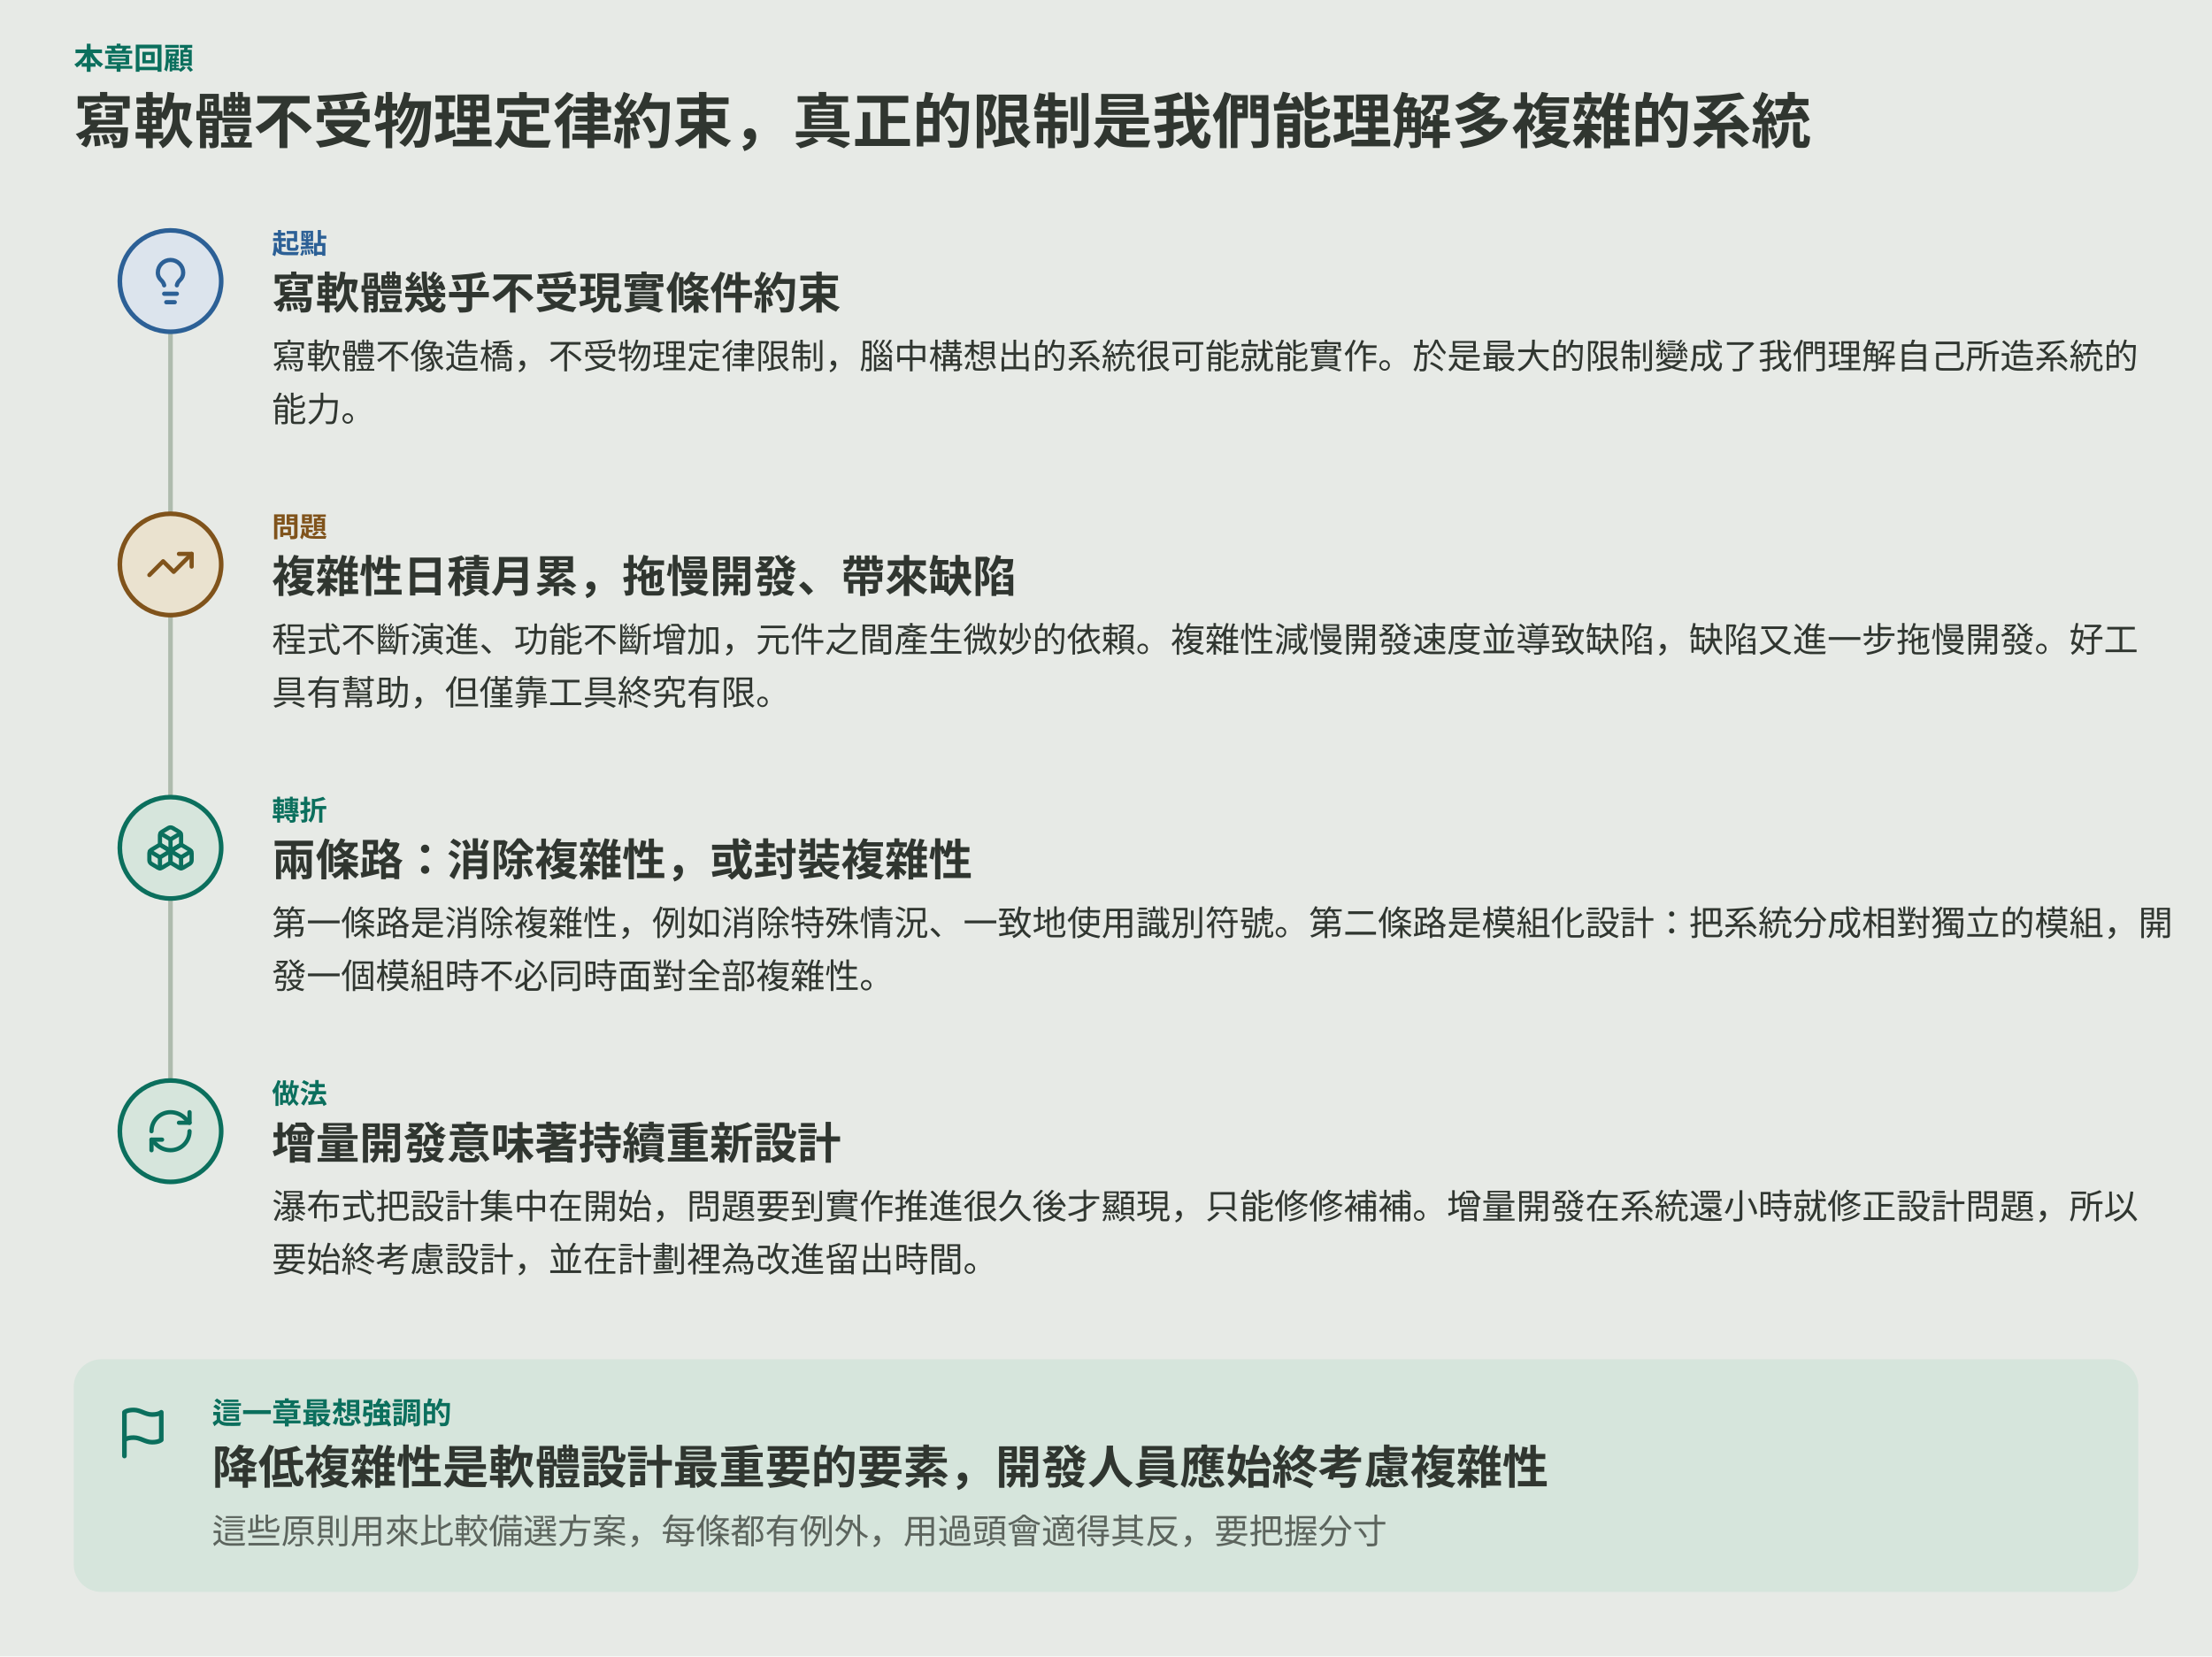
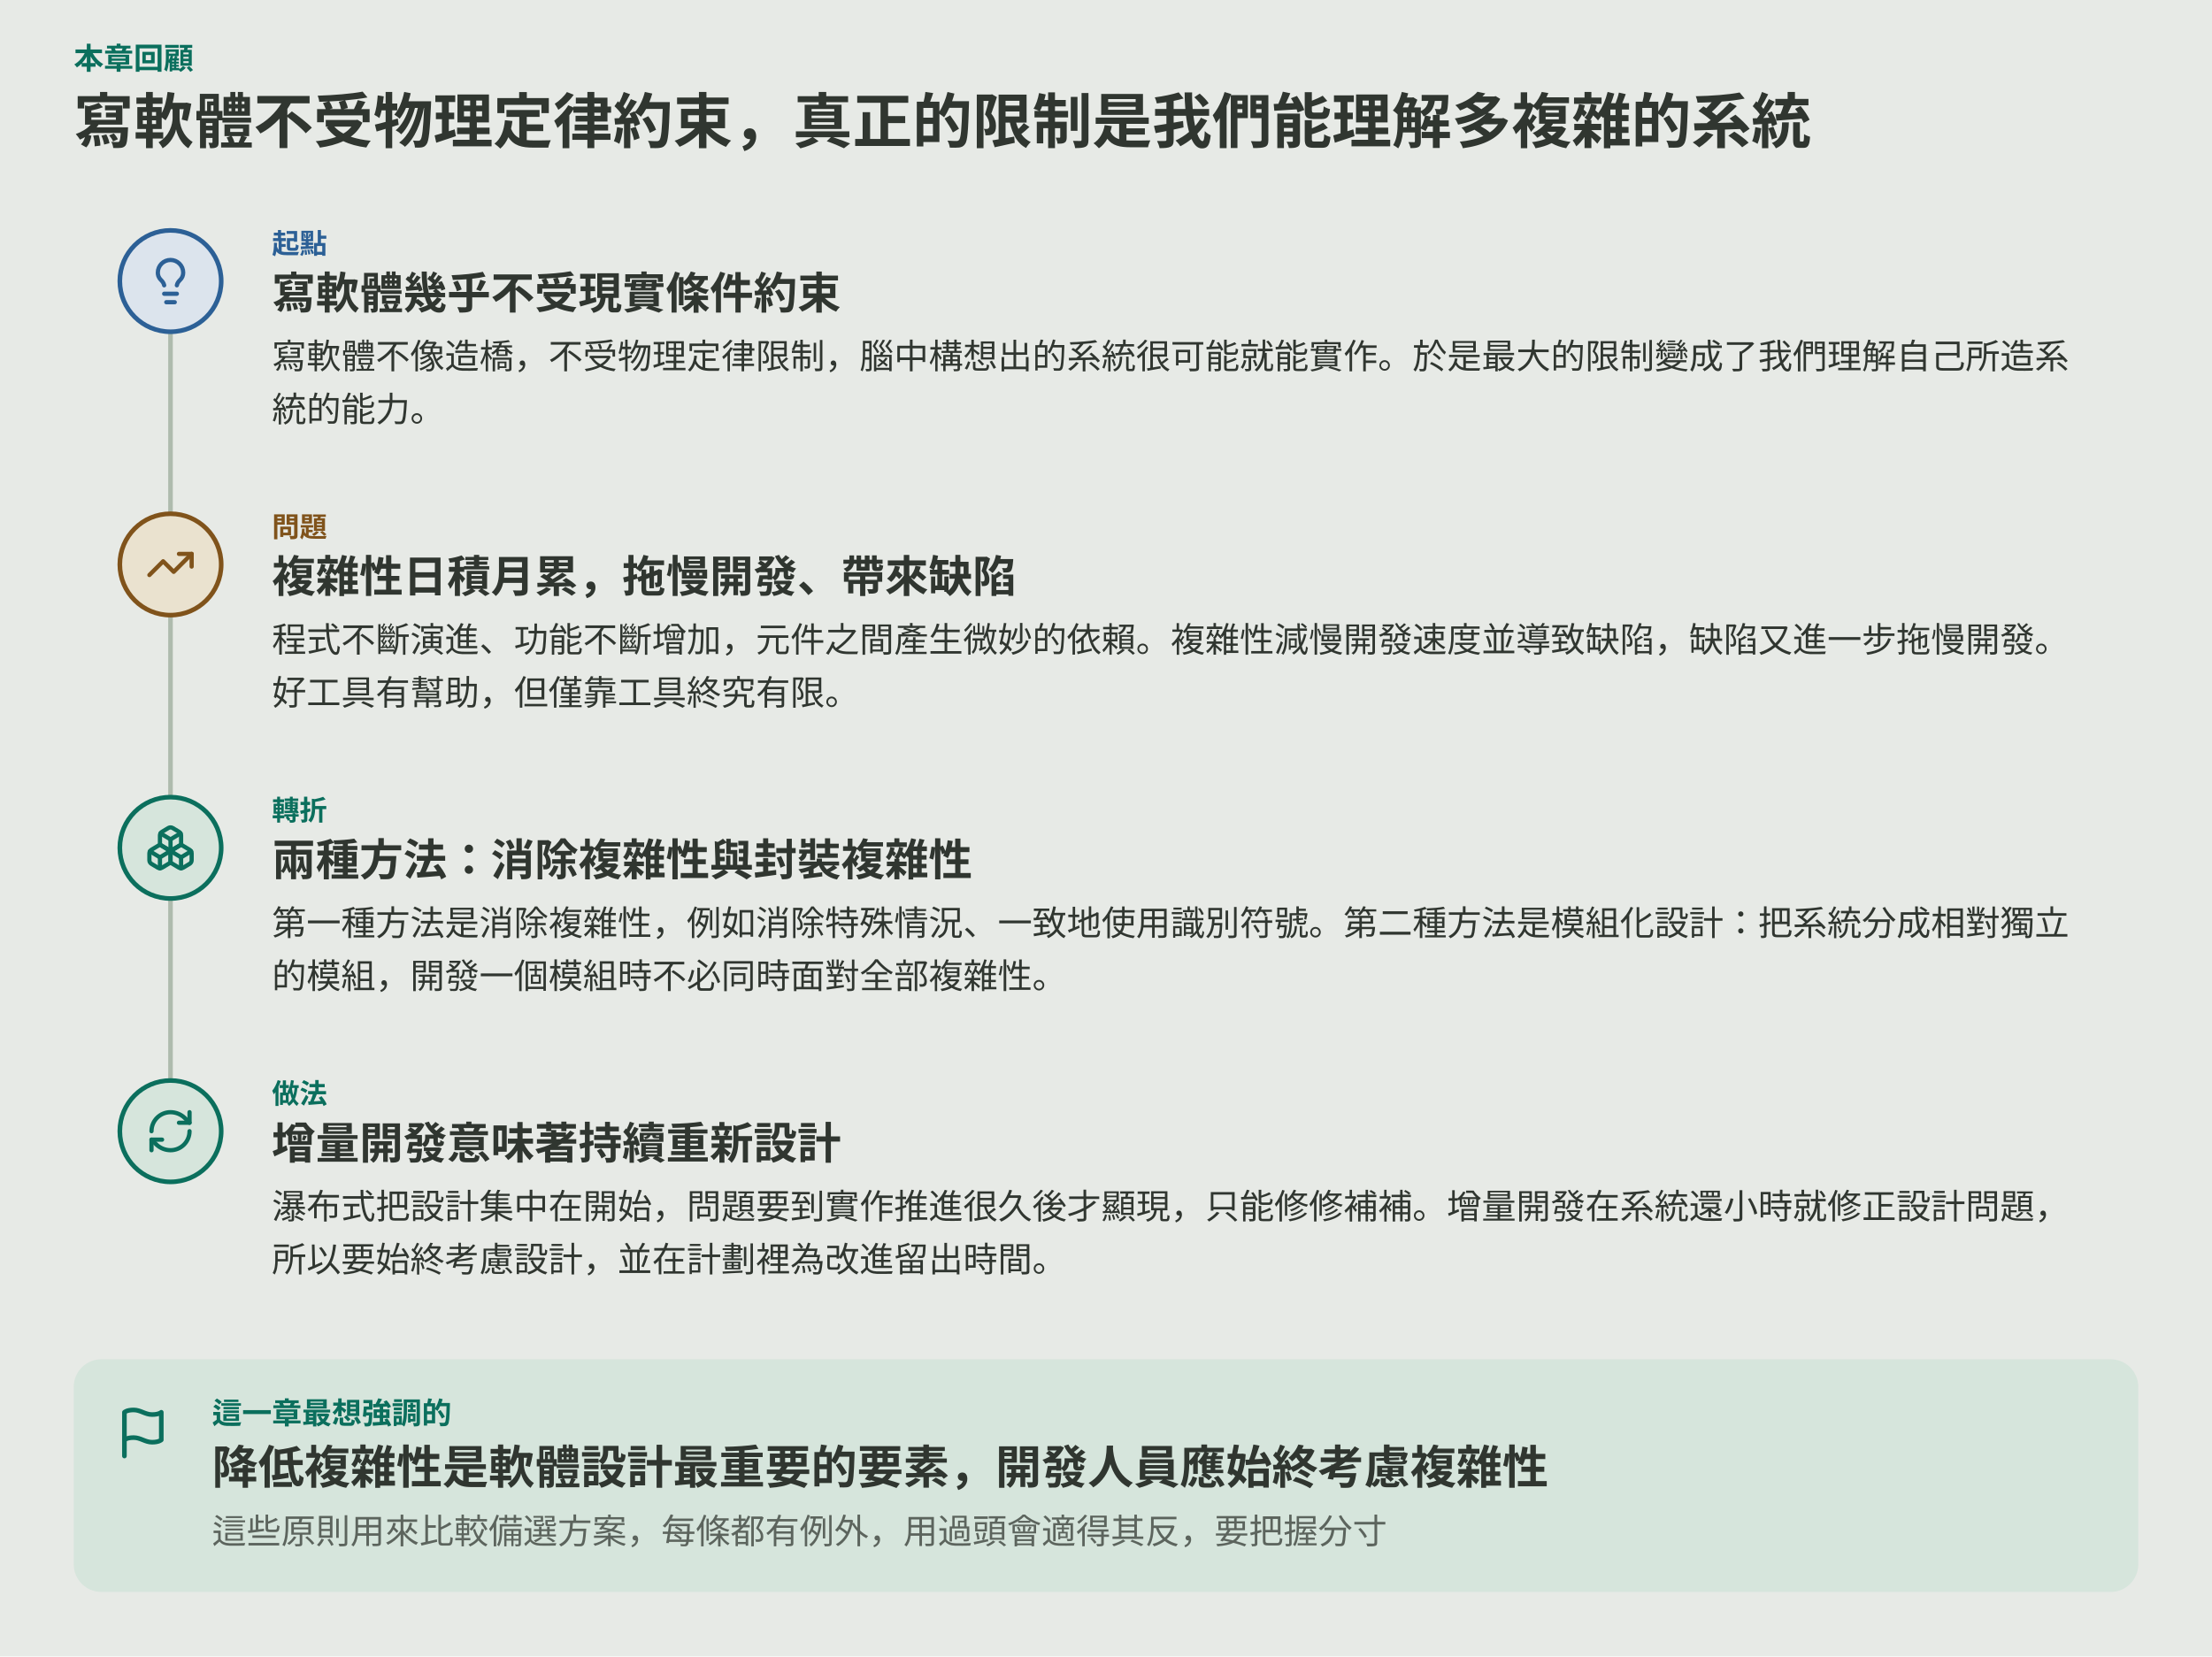
<svg xmlns="http://www.w3.org/2000/svg" viewBox="0 0 960 719" role="img" aria-labelledby="ch01-story-title ch01-story-desc">
  <rect width="960" height="719" fill="var(--diagram-bg,#e7eae6)" />
  <g font-family="system-ui,-apple-system,'PingFang SC','Microsoft YaHei',sans-serif" fill="var(--diagram-ink,#303630)">
    <text x="32.0" y="30.0" font-size="13" font-weight="600" fill="var(--diagram-primary,#0b6f5d)">本章回顧</text>
    <path d="M74 144 V 469" fill="none" stroke="var(--diagram-line,#aebbad)" stroke-width="2" />
    <text x="32.0" y="62.0" font-size="26" font-weight="600">寫軟體不受物理定律約束，真正的限制是我們能理解多複雜的系統</text>
    <circle cx="74.0" cy="122.0" r="22" fill="var(--diagram-secondary-soft,#dce4ed)" stroke="var(--diagram-secondary,#2c6096)" stroke-width="2" />
    <g transform="translate(63.0,111.0) scale(0.917)" fill="none" stroke="var(--diagram-secondary,#2c6096)" stroke-width="2" stroke-linecap="round" stroke-linejoin="round">
      <path d="M15 14c.2-1 .7-1.7 1.5-2.5 1-.9 1.5-2.2 1.5-3.5A6 6 0 0 0 6 8c0 1 .2 2.2 1.5 3.5.7.7 1.3 1.5 1.5 2.5" />
      <path d="M9 18h6" />
      <path d="M10 22h4" />
    </g>
    <text x="118.0" y="110.0" font-size="12" font-weight="600" fill="var(--diagram-secondary,#2c6096)">起點</text>
    <text x="118.0" y="134.0" font-size="19" font-weight="600">寫軟體幾乎不受現實條件約束</text>
-     <text x="118.0" y="160.0" font-size="15">寫軟體不像造橋，不受物理定律限制，腦中構想出的系統很可能就能實作。於是最大的限制變成了我們理解自己所造系統的</text>
-     <text x="118.0" y="183.0" font-size="15">能力。</text>
+     <text x="118.0" y="160.0" font-size="15">寫軟體不像造橋，不受物理定律限制，腦中構想出的系統很可能就能實作。於是最大的限制變成了我們理解自己所造系</text>
+     <text x="118.0" y="183.0" font-size="15">統的能力。</text>
    <circle cx="74.0" cy="245.0" r="22" fill="var(--diagram-warm-soft,#eae2cf)" stroke="var(--diagram-warm,#80531b)" stroke-width="2" />
    <g transform="translate(63.0,234.0) scale(0.917)" fill="none" stroke="var(--diagram-warm,#80531b)" stroke-width="2" stroke-linecap="round" stroke-linejoin="round">
      <polyline points="22 7 13.5 15.5 8.5 10.5 2 17" />
      <polyline points="16 7 22 7 22 13" />
    </g>
    <text x="118.0" y="233.0" font-size="12" font-weight="600" fill="var(--diagram-warm,#80531b)">問題</text>
    <text x="118.0" y="257.0" font-size="19" font-weight="600">複雜性日積月累，拖慢開發、帶來缺陷</text>
-     <text x="118.0" y="283.0" font-size="15">程式不斷演進、功能不斷增加，元件之間產生微妙的依賴。複雜性減慢開發速度並導致缺陷，缺陷又進一步拖慢開發。好工</text>
-     <text x="118.0" y="306.0" font-size="15">具有幫助，但僅靠工具終究有限。</text>
+     <text x="118.0" y="283.0" font-size="15">程式不斷演進、功能不斷增加，元件之間產生微妙的依賴。複雜性減慢開發速度並導致缺陷，缺陷又進一步拖慢開發。</text>
+     <text x="118.0" y="306.0" font-size="15">好工具有幫助，但僅靠工具終究有限。</text>
    <circle cx="74.0" cy="368.0" r="22" fill="var(--diagram-primary-soft,#d6e5dc)" stroke="var(--diagram-primary,#0b6f5d)" stroke-width="2" />
    <g transform="translate(63.0,357.0) scale(0.917)" fill="none" stroke="var(--diagram-primary,#0b6f5d)" stroke-width="2" stroke-linecap="round" stroke-linejoin="round">
      <path d="M2.97 12.92A2 2 0 0 0 2 14.63v3.24a2 2 0 0 0 .97 1.71l3 1.8a2 2 0 0 0 2.06 0L12 19v-5.5l-5-3-4.03 2.42Z" />
      <path d="m7 16.5-4.74-2.85" />
      <path d="m7 16.5 5-3" />
      <path d="M7 16.5v5.17" />
      <path d="M12 13.5V19l3.97 2.38a2 2 0 0 0 2.06 0l3-1.8a2 2 0 0 0 .97-1.71v-3.24a2 2 0 0 0-.97-1.71L17 10.5l-5 3Z" />
      <path d="m17 16.5-5-3" />
      <path d="m17 16.5 4.74-2.85" />
      <path d="M17 16.5v5.17" />
      <path d="M7.97 4.42A2 2 0 0 0 7 6.13v4.37l5 3 5-3V6.13a2 2 0 0 0-.97-1.71l-3-1.8a2 2 0 0 0-2.06 0l-3 1.8Z" />
      <path d="M12 8 7.26 5.15" />
      <path d="m12 8 4.74-2.85" />
      <path d="M12 13.5V8" />
    </g>
    <text x="118.0" y="356.0" font-size="12" font-weight="600" fill="var(--diagram-primary,#0b6f5d)">轉折</text>
-     <text x="118.0" y="380.0" font-size="19" font-weight="600">兩條路：消除複雜性，或封裝複雜性</text>
-     <text x="118.0" y="406.0" font-size="15">第一條路是消除複雜性，例如消除特殊情況、一致地使用識別符號。第二條路是模組化設計：把系統分成相對獨立的模組，開</text>
-     <text x="118.0" y="429.0" font-size="15">發一個模組時不必同時面對全部複雜性。</text>
+     <text x="118.0" y="380.0" font-size="19" font-weight="600">兩種方法：消除複雜性與封裝複雜性</text>
+     <text x="118.0" y="406.0" font-size="15">第一種方法是消除複雜性，例如消除特殊情況、一致地使用識別符號。第二種方法是模組化設計：把系統分成相對獨立</text>
+     <text x="118.0" y="429.0" font-size="15">的模組，開發一個模組時不必同時面對全部複雜性。</text>
    <circle cx="74.0" cy="491.0" r="22" fill="var(--diagram-primary-soft,#d6e5dc)" stroke="var(--diagram-primary,#0b6f5d)" stroke-width="2" />
    <g transform="translate(63.0,480.0) scale(0.917)" fill="none" stroke="var(--diagram-primary,#0b6f5d)" stroke-width="2" stroke-linecap="round" stroke-linejoin="round">
      <path d="M3 12a9 9 0 0 1 9-9 9.75 9.75 0 0 1 6.74 2.74L21 8" />
      <path d="M21 3v5h-5" />
      <path d="M21 12a9 9 0 0 1-9 9 9.75 9.75 0 0 1-6.74-2.74L3 16" />
      <path d="M8 16H3v5" />
    </g>
    <text x="118.0" y="479.0" font-size="12" font-weight="600" fill="var(--diagram-primary,#0b6f5d)">做法</text>
    <text x="118.0" y="503.0" font-size="19" font-weight="600">增量開發意味著持續重新設計</text>
-     <text x="118.0" y="529.0" font-size="15">瀑布式把設計集中在開始，問題要到實作推進很久後才顯現，只能修修補補。增量開發在系統還小時就修正設計問題，所以</text>
-     <text x="118.0" y="552.0" font-size="15">要始終考慮設計，並在計劃裡為改進留出時間。</text>
+     <text x="118.0" y="529.0" font-size="15">瀑布式把設計集中在開始，問題要到實作推進很久後才顯現，只能修修補補。增量開發在系統還小時就修正設計問題，</text>
+     <text x="118.0" y="552.0" font-size="15">所以要始終考慮設計，並在計劃裡為改進留出時間。</text>
    <rect x="32.0" y="590.0" width="896.0" height="101.0" rx="12" fill="var(--diagram-primary-soft,#d6e5dc)" />
    <g transform="translate(50.0,610.0) scale(1.000)" fill="none" stroke="var(--diagram-primary,#0b6f5d)" stroke-width="2" stroke-linecap="round" stroke-linejoin="round">
      <path d="M4 15s1-1 4-1 5 2 8 2 4-1 4-1V3s-1 1-4 1-5-2-8-2-4 1-4 1z" />
      <line x1="4" x2="4" y1="22" y2="15" />
    </g>
    <text x="92.0" y="618.0" font-size="13" font-weight="600" fill="var(--diagram-primary,#0b6f5d)">這一章最想強調的</text>
    <text x="92.0" y="644.0" font-size="20" font-weight="600">降低複雜性是軟體設計最重要的要素，開發人員應始終考慮複雜性</text>
    <text x="92.0" y="670.0" font-size="15" fill="var(--diagram-muted,#5c645d)">這些原則用來比較備選方案，每條都有例外，用過頭會適得其反，要把握分寸</text>
  </g>
</svg>
